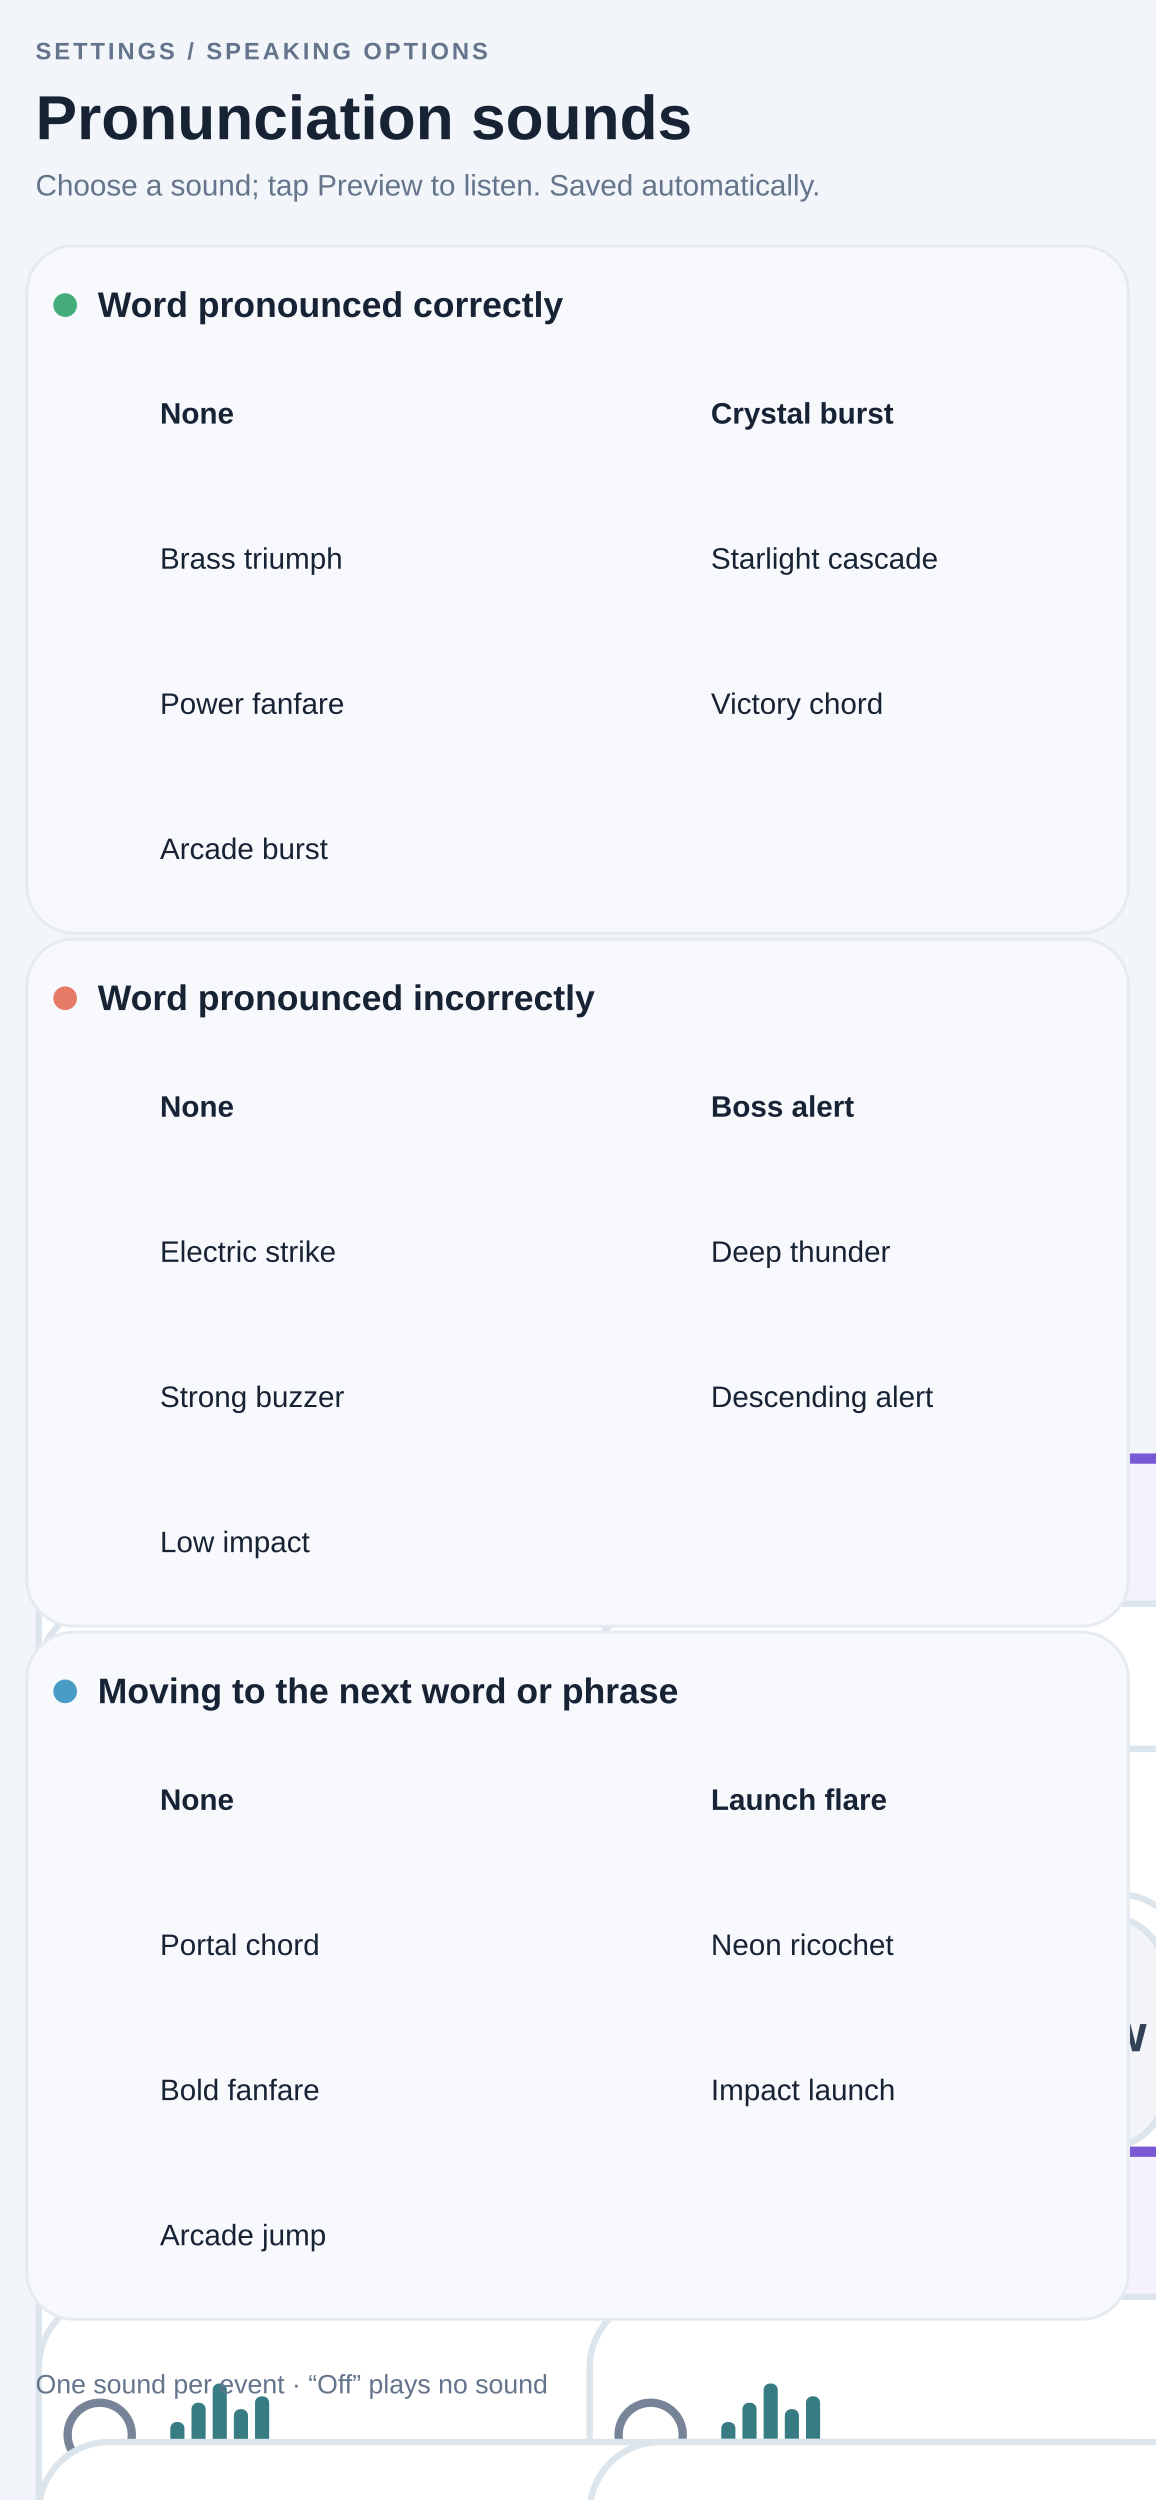
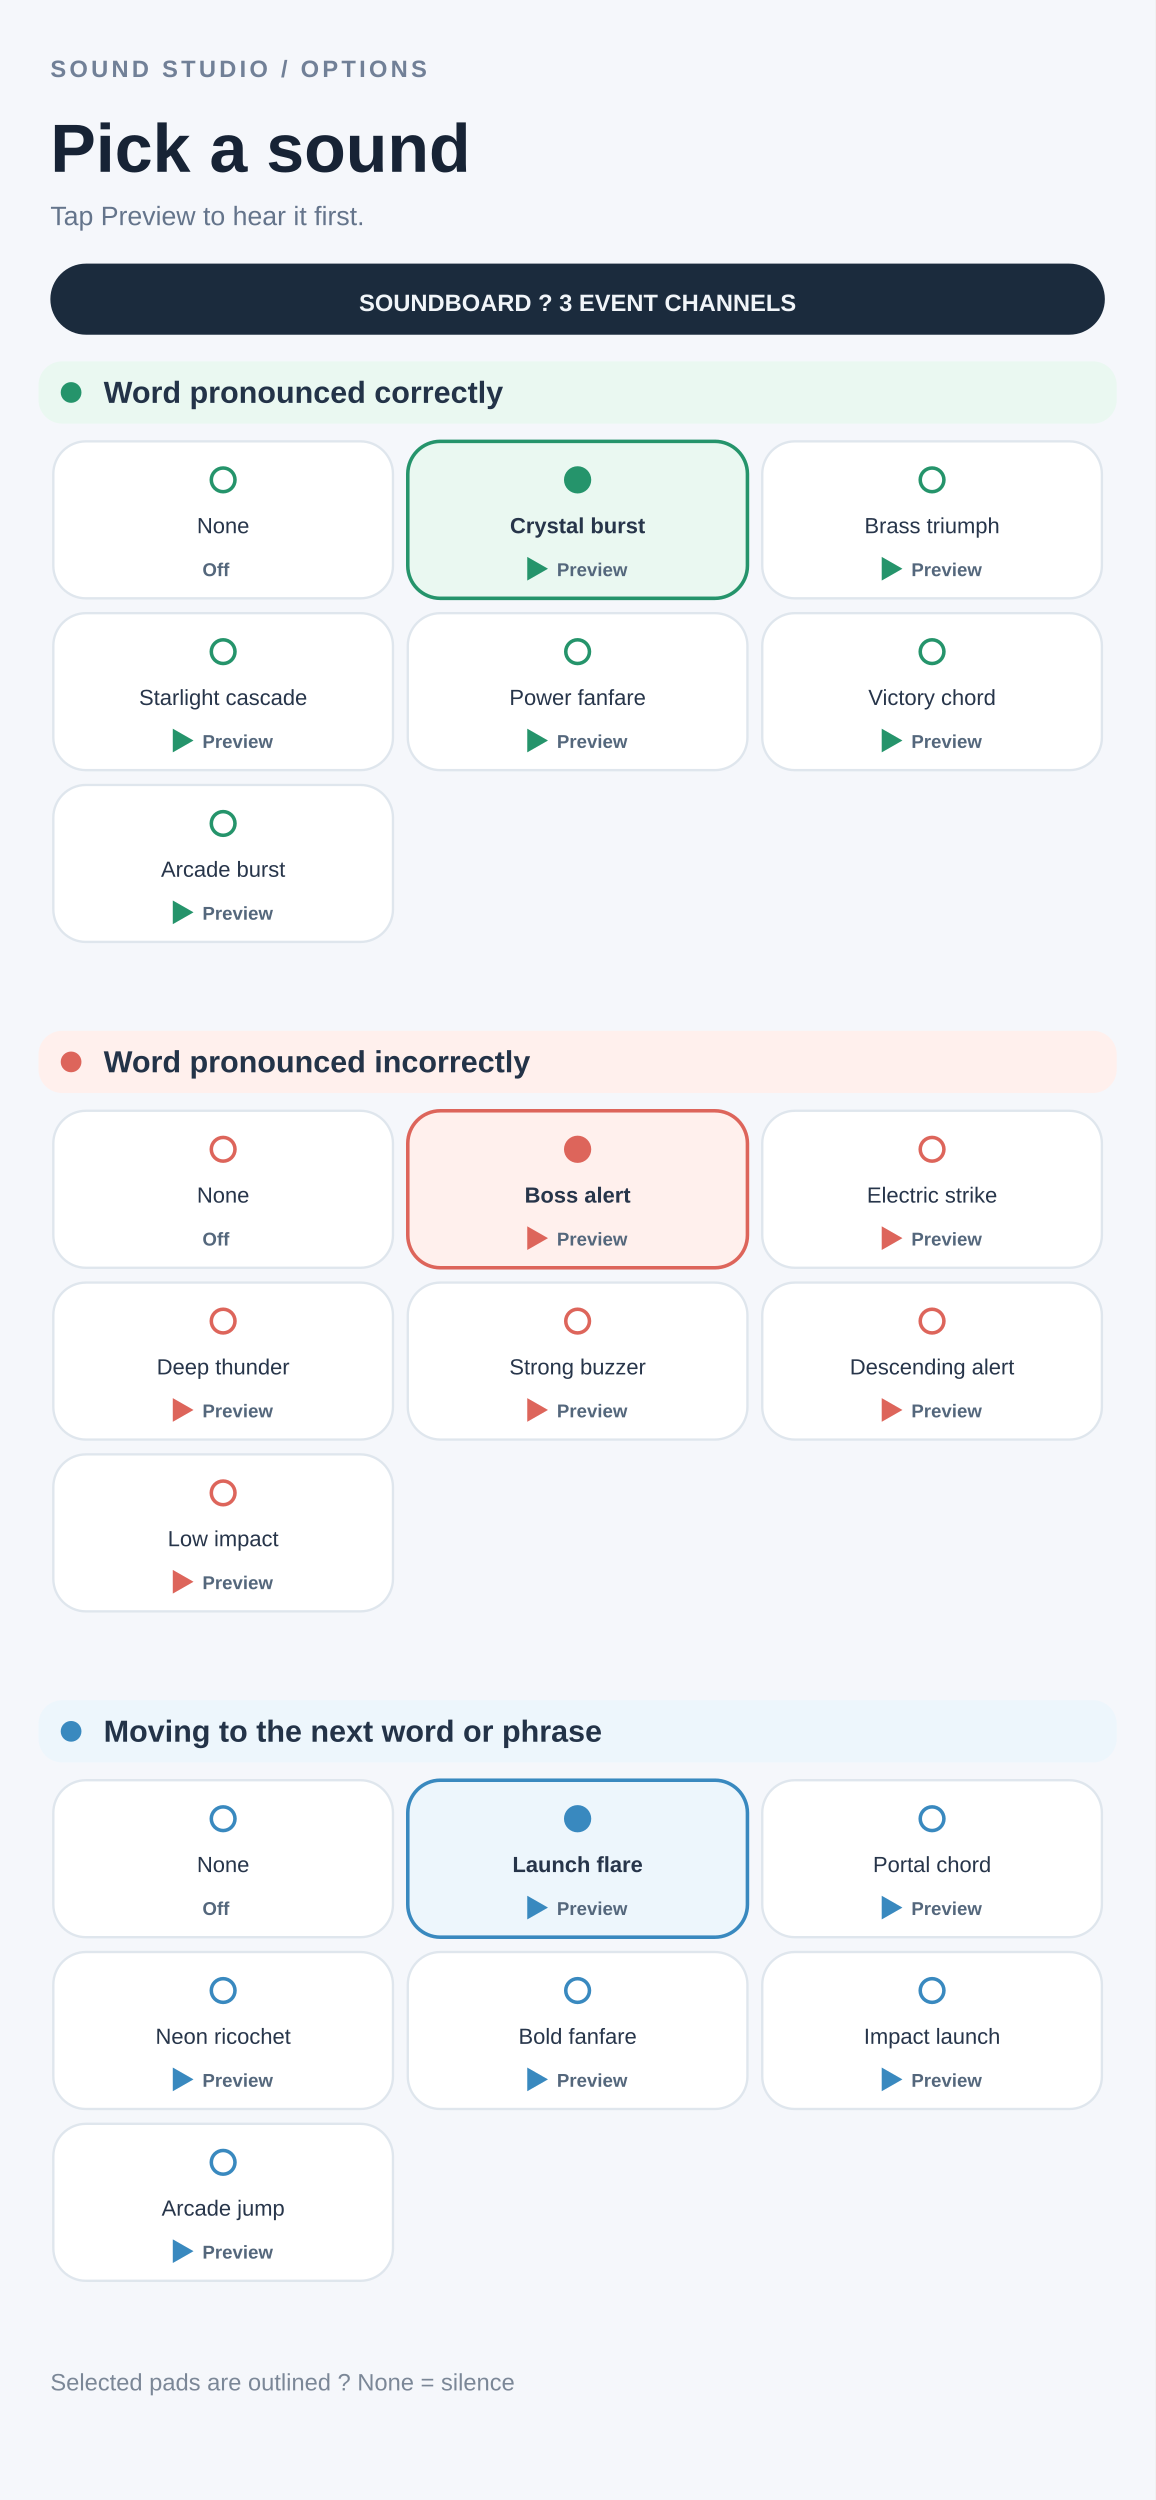
<svg xmlns="http://www.w3.org/2000/svg" viewBox="0 0 390 844" role="img" aria-labelledby="title desc">
  <defs>
-     <symbol id="art" viewBox="0 0 18 18">
-       <g fill="#367c82">
-         <rect x="1" y="7" width="2.2" height="5" rx="1" />
-         <rect x="4.3" y="4" width="2.2" height="11" rx="1" />
-         <rect x="7.6" y="1" width="2.2" height="17" rx="1" />
-         <rect x="10.9" y="5" width="2.2" height="9" rx="1" />
-         <rect x="14.2" y="3" width="2.2" height="13" rx="1" />
-       </g>
-     </symbol>
-     <symbol id="tile" viewBox="0 0 180 44">
-       <rect x=".5" y=".5" width="179" height="43" rx="11" fill="#fff" stroke="#dce4ec" />
-       <circle cx="10" cy="22" r="5" fill="#fff" stroke="#778397" stroke-width="1.3" />
-       <use href="#art" x="20" y="13" width="18" height="18" />
-       <rect x="132" y="4" width="44" height="36" rx="9" fill="#f3f5f9" stroke="#dce4ec" />
-       <path d="M139 16l6 4-6 4z" fill="#526378" />
-       <text x="158" y="25" text-anchor="middle" fill="#334155" font-size="8" font-weight="700">Preview</text>
-     </symbol>
-     <symbol id="selected" viewBox="0 0 180 44">
-       <rect x=".5" y=".5" width="179" height="43" rx="11" fill="#f5f1ff" stroke="#7958d6" stroke-width="1.6" />
-       <circle cx="10" cy="22" r="5" fill="#7958d6" />
-       <circle cx="10" cy="22" r="2" fill="#fff" />
-       <use href="#art" x="20" y="13" width="18" height="18" />
-       <rect x="132" y="4" width="44" height="36" rx="9" fill="#fff" stroke="#cfc2f5" />
-       <path d="M139 16l6 4-6 4z" fill="#5b3cb2" />
-       <text x="158" y="25" text-anchor="middle" fill="#5b3cb2" font-size="8" font-weight="700">Preview</text>
-     </symbol>
-     <symbol id="none" viewBox="0 0 180 44">
-       <rect x=".5" y=".5" width="179" height="43" rx="11" fill="#fff" stroke="#dce4ec" />
-       <circle cx="10" cy="22" r="5" fill="#fff" stroke="#778397" stroke-width="1.3" />
-       <use href="#art" x="20" y="13" width="18" height="18" />
-       <text x="143" y="25" text-anchor="middle" fill="#8793a3" font-size="8" font-weight="700">Off</text>
-     </symbol>
-     <style>text{font-family:Arial,sans-serif}.ink{fill:#172335}.muted{fill:#64748b}.panel{fill:#f7f9fc;stroke:#e6ebf1}</style>
+     <linearGradient id="glow" x1="0" y1="0" x2="1" y2="1">
+       <stop offset="0" stop-color="#dff5ef" />
+       <stop offset="1" stop-color="#e8eaff" />
+     </linearGradient>
+     <style>text{font-family:Arial,Helvetica,sans-serif}.muted{fill:#758297}.ink{fill:#172335}</style>
  </defs>
-   <rect width="390" height="844" fill="#f2f5f9" />
-   <text x="12" y="20" class="muted" font-size="8" font-weight="700" letter-spacing="1">SETTINGS  /  SPEAKING OPTIONS</text>
-   <text x="12" y="47" class="ink" font-size="21" font-weight="700">Pronunciation sounds</text>
-   <text x="12" y="66" class="muted" font-size="10">Choose a sound; tap Preview to listen. Saved automatically.</text>
-   <g>
-     <rect class="panel" x="9" y="83" width="372" height="232" rx="16" />
-     <circle cx="22" cy="103" r="4" fill="#45ad7a" />
-     <text x="33" y="107" class="ink" font-size="12" font-weight="700">Word pronounced correctly</text>
-     <use href="#none" x="12" y="117" />
-     <text x="54" y="143" class="ink" font-size="10" font-weight="700">None</text>
-     <use href="#selected" x="198" y="117" />
-     <text x="240" y="143" class="ink" font-size="10" font-weight="700">Crystal burst</text>
-     <use href="#tile" x="12" y="166" />
-     <text x="54" y="192" class="ink" font-size="10">Brass triumph</text>
-     <use href="#tile" x="198" y="166" />
-     <text x="240" y="192" class="ink" font-size="10">Starlight cascade</text>
-     <use href="#tile" x="12" y="215" />
-     <text x="54" y="241" class="ink" font-size="10">Power fanfare</text>
-     <use href="#tile" x="198" y="215" />
-     <text x="240" y="241" class="ink" font-size="10">Victory chord</text>
-     <use href="#tile" x="12" y="264" />
-     <text x="54" y="290" class="ink" font-size="10">Arcade burst</text>
-   </g>
-   <g>
-     <rect class="panel" x="9" y="317" width="372" height="232" rx="16" />
-     <circle cx="22" cy="337" r="4" fill="#e77a67" />
-     <text x="33" y="341" class="ink" font-size="12" font-weight="700">Word pronounced incorrectly</text>
-     <use href="#none" x="12" y="351" />
-     <text x="54" y="377" class="ink" font-size="10" font-weight="700">None</text>
-     <use href="#selected" x="198" y="351" />
-     <text x="240" y="377" class="ink" font-size="10" font-weight="700">Boss alert</text>
-     <use href="#tile" x="12" y="400" />
-     <text x="54" y="426" class="ink" font-size="10">Electric strike</text>
-     <use href="#tile" x="198" y="400" />
-     <text x="240" y="426" class="ink" font-size="10">Deep thunder</text>
-     <use href="#tile" x="12" y="449" />
-     <text x="54" y="475" class="ink" font-size="10">Strong buzzer</text>
-     <use href="#tile" x="198" y="449" />
-     <text x="240" y="475" class="ink" font-size="10">Descending alert</text>
-     <use href="#tile" x="12" y="498" />
-     <text x="54" y="524" class="ink" font-size="10">Low impact</text>
-   </g>
-   <g>
-     <rect class="panel" x="9" y="551" width="372" height="232" rx="16" />
-     <circle cx="22" cy="571" r="4" fill="#499cc6" />
-     <text x="33" y="575" class="ink" font-size="12" font-weight="700">Moving to the next word or phrase</text>
-     <use href="#none" x="12" y="585" />
-     <text x="54" y="611" class="ink" font-size="10" font-weight="700">None</text>
-     <use href="#selected" x="198" y="585" />
-     <text x="240" y="611" class="ink" font-size="10" font-weight="700">Launch flare</text>
-     <use href="#tile" x="12" y="634" />
-     <text x="54" y="660" class="ink" font-size="10">Portal chord</text>
-     <use href="#tile" x="198" y="634" />
-     <text x="240" y="660" class="ink" font-size="10">Neon ricochet</text>
-     <use href="#tile" x="12" y="683" />
-     <text x="54" y="709" class="ink" font-size="10">Bold fanfare</text>
-     <use href="#tile" x="198" y="683" />
-     <text x="240" y="709" class="ink" font-size="10">Impact launch</text>
-     <use href="#tile" x="12" y="732" />
-     <text x="54" y="758" class="ink" font-size="10">Arcade jump</text>
-   </g>
-   <text x="12" y="808" class="muted" font-size="9">One sound per event · “Off” plays no sound</text>
+   <rect width="390" height="844" fill="#f5f7fb" />
+   <text x="17" y="26" fill="#718097" font-size="8" font-weight="700" text-anchor="start" letter-spacing="1.1">SOUND STUDIO  /  OPTIONS</text>
+   <text x="17" y="58" fill="#172335" font-size="23" font-weight="700" text-anchor="start">Pick a sound</text>
+   <text x="17" y="76" fill="#64748b" font-size="9" font-weight="400" text-anchor="start">Tap Preview to hear it first.</text>
+   <rect x="17" y="89" width="356" height="24" rx="12" fill="#1b2b3d" stroke="none" stroke-width="1" />
+   <text x="195" y="105" fill="#f1f5f9" font-size="8" font-weight="700" text-anchor="middle">SOUNDBOARD  ?  3 EVENT CHANNELS</text>
+   <rect x="13" y="122" width="364" height="21" rx="8" fill="#eaf8f1" stroke="none" stroke-width="1" />
+   <circle cx="24" cy="132.5" r="3.5" fill="#25946b" />
+   <text x="35" y="136" fill="#233348" font-size="10.3" font-weight="700" text-anchor="start">Word pronounced correctly</text>
+   <rect x="18.0" y="149" width="114.667" height="53" rx="11" fill="#fff" stroke="#dfe6ed" stroke-width="0.8" />
+   <circle cx="75.333" cy="162" r="4" fill="none" stroke="#25946b" stroke-width="1.2" />
+   <text x="75.333" y="180" fill="#27354a" font-size="7.4" font-weight="500" text-anchor="middle">None</text>
+   <text x="68.333" y="194.5" fill="#54677c" font-size="6.3" font-weight="700" text-anchor="start">Off</text>
+   <rect x="137.667" y="149" width="114.667" height="53" rx="11" fill="#eaf8f1" stroke="#25946b" stroke-width="1.2" />
+   <circle cx="195" cy="162" r="4" fill="#25946b" stroke="#25946b" stroke-width="1.2" />
+   <text x="195" y="180" fill="#27354a" font-size="7.4" font-weight="700" text-anchor="middle">Crystal burst</text>
+   <path d="M178 188l7 4-7 4z" fill="#25946b" />
+   <text x="188" y="194.5" fill="#54677c" font-size="6.3" font-weight="700" text-anchor="start">Preview</text>
+   <rect x="257.333" y="149" width="114.667" height="53" rx="11" fill="#fff" stroke="#dfe6ed" stroke-width="0.8" />
+   <circle cx="314.667" cy="162" r="4" fill="none" stroke="#25946b" stroke-width="1.2" />
+   <text x="314.667" y="180" fill="#27354a" font-size="7.4" font-weight="500" text-anchor="middle">Brass triumph</text>
+   <path d="M297.667 188l7 4-7 4z" fill="#25946b" />
+   <text x="307.667" y="194.5" fill="#54677c" font-size="6.3" font-weight="700" text-anchor="start">Preview</text>
+   <rect x="18.0" y="207" width="114.667" height="53" rx="11" fill="#fff" stroke="#dfe6ed" stroke-width="0.8" />
+   <circle cx="75.333" cy="220" r="4" fill="none" stroke="#25946b" stroke-width="1.2" />
+   <text x="75.333" y="238" fill="#27354a" font-size="7.4" font-weight="500" text-anchor="middle">Starlight cascade</text>
+   <path d="M58.333 246l7 4-7 4z" fill="#25946b" />
+   <text x="68.333" y="252.5" fill="#54677c" font-size="6.3" font-weight="700" text-anchor="start">Preview</text>
+   <rect x="137.667" y="207" width="114.667" height="53" rx="11" fill="#fff" stroke="#dfe6ed" stroke-width="0.8" />
+   <circle cx="195" cy="220" r="4" fill="none" stroke="#25946b" stroke-width="1.2" />
+   <text x="195" y="238" fill="#27354a" font-size="7.4" font-weight="500" text-anchor="middle">Power fanfare</text>
+   <path d="M178 246l7 4-7 4z" fill="#25946b" />
+   <text x="188" y="252.5" fill="#54677c" font-size="6.3" font-weight="700" text-anchor="start">Preview</text>
+   <rect x="257.333" y="207" width="114.667" height="53" rx="11" fill="#fff" stroke="#dfe6ed" stroke-width="0.8" />
+   <circle cx="314.667" cy="220" r="4" fill="none" stroke="#25946b" stroke-width="1.2" />
+   <text x="314.667" y="238" fill="#27354a" font-size="7.4" font-weight="500" text-anchor="middle">Victory chord</text>
+   <path d="M297.667 246l7 4-7 4z" fill="#25946b" />
+   <text x="307.667" y="252.5" fill="#54677c" font-size="6.3" font-weight="700" text-anchor="start">Preview</text>
+   <rect x="18.0" y="265" width="114.667" height="53" rx="11" fill="#fff" stroke="#dfe6ed" stroke-width="0.8" />
+   <circle cx="75.333" cy="278" r="4" fill="none" stroke="#25946b" stroke-width="1.2" />
+   <text x="75.333" y="296" fill="#27354a" font-size="7.4" font-weight="500" text-anchor="middle">Arcade burst</text>
+   <path d="M58.333 304l7 4-7 4z" fill="#25946b" />
+   <text x="68.333" y="310.5" fill="#54677c" font-size="6.3" font-weight="700" text-anchor="start">Preview</text>
+   <rect x="13" y="348" width="364" height="21" rx="8" fill="#fff0ed" stroke="none" stroke-width="1" />
+   <circle cx="24" cy="358.5" r="3.5" fill="#dd655b" />
+   <text x="35" y="362" fill="#233348" font-size="10.3" font-weight="700" text-anchor="start">Word pronounced incorrectly</text>
+   <rect x="18.0" y="375" width="114.667" height="53" rx="11" fill="#fff" stroke="#dfe6ed" stroke-width="0.8" />
+   <circle cx="75.333" cy="388" r="4" fill="none" stroke="#dd655b" stroke-width="1.2" />
+   <text x="75.333" y="406" fill="#27354a" font-size="7.4" font-weight="500" text-anchor="middle">None</text>
+   <text x="68.333" y="420.5" fill="#54677c" font-size="6.3" font-weight="700" text-anchor="start">Off</text>
+   <rect x="137.667" y="375" width="114.667" height="53" rx="11" fill="#fff0ed" stroke="#dd655b" stroke-width="1.2" />
+   <circle cx="195" cy="388" r="4" fill="#dd655b" stroke="#dd655b" stroke-width="1.2" />
+   <text x="195" y="406" fill="#27354a" font-size="7.4" font-weight="700" text-anchor="middle">Boss alert</text>
+   <path d="M178 414l7 4-7 4z" fill="#dd655b" />
+   <text x="188" y="420.5" fill="#54677c" font-size="6.3" font-weight="700" text-anchor="start">Preview</text>
+   <rect x="257.333" y="375" width="114.667" height="53" rx="11" fill="#fff" stroke="#dfe6ed" stroke-width="0.8" />
+   <circle cx="314.667" cy="388" r="4" fill="none" stroke="#dd655b" stroke-width="1.2" />
+   <text x="314.667" y="406" fill="#27354a" font-size="7.4" font-weight="500" text-anchor="middle">Electric strike</text>
+   <path d="M297.667 414l7 4-7 4z" fill="#dd655b" />
+   <text x="307.667" y="420.5" fill="#54677c" font-size="6.3" font-weight="700" text-anchor="start">Preview</text>
+   <rect x="18.0" y="433" width="114.667" height="53" rx="11" fill="#fff" stroke="#dfe6ed" stroke-width="0.8" />
+   <circle cx="75.333" cy="446" r="4" fill="none" stroke="#dd655b" stroke-width="1.2" />
+   <text x="75.333" y="464" fill="#27354a" font-size="7.4" font-weight="500" text-anchor="middle">Deep thunder</text>
+   <path d="M58.333 472l7 4-7 4z" fill="#dd655b" />
+   <text x="68.333" y="478.5" fill="#54677c" font-size="6.3" font-weight="700" text-anchor="start">Preview</text>
+   <rect x="137.667" y="433" width="114.667" height="53" rx="11" fill="#fff" stroke="#dfe6ed" stroke-width="0.8" />
+   <circle cx="195" cy="446" r="4" fill="none" stroke="#dd655b" stroke-width="1.2" />
+   <text x="195" y="464" fill="#27354a" font-size="7.4" font-weight="500" text-anchor="middle">Strong buzzer</text>
+   <path d="M178 472l7 4-7 4z" fill="#dd655b" />
+   <text x="188" y="478.5" fill="#54677c" font-size="6.3" font-weight="700" text-anchor="start">Preview</text>
+   <rect x="257.333" y="433" width="114.667" height="53" rx="11" fill="#fff" stroke="#dfe6ed" stroke-width="0.8" />
+   <circle cx="314.667" cy="446" r="4" fill="none" stroke="#dd655b" stroke-width="1.2" />
+   <text x="314.667" y="464" fill="#27354a" font-size="7.4" font-weight="500" text-anchor="middle">Descending alert</text>
+   <path d="M297.667 472l7 4-7 4z" fill="#dd655b" />
+   <text x="307.667" y="478.5" fill="#54677c" font-size="6.3" font-weight="700" text-anchor="start">Preview</text>
+   <rect x="18.0" y="491" width="114.667" height="53" rx="11" fill="#fff" stroke="#dfe6ed" stroke-width="0.8" />
+   <circle cx="75.333" cy="504" r="4" fill="none" stroke="#dd655b" stroke-width="1.2" />
+   <text x="75.333" y="522" fill="#27354a" font-size="7.4" font-weight="500" text-anchor="middle">Low impact</text>
+   <path d="M58.333 530l7 4-7 4z" fill="#dd655b" />
+   <text x="68.333" y="536.5" fill="#54677c" font-size="6.3" font-weight="700" text-anchor="start">Preview</text>
+   <rect x="13" y="574" width="364" height="21" rx="8" fill="#edf6fc" stroke="none" stroke-width="1" />
+   <circle cx="24" cy="584.5" r="3.5" fill="#3989bf" />
+   <text x="35" y="588" fill="#233348" font-size="10.3" font-weight="700" text-anchor="start">Moving to the next word or phrase</text>
+   <rect x="18.0" y="601" width="114.667" height="53" rx="11" fill="#fff" stroke="#dfe6ed" stroke-width="0.8" />
+   <circle cx="75.333" cy="614" r="4" fill="none" stroke="#3989bf" stroke-width="1.2" />
+   <text x="75.333" y="632" fill="#27354a" font-size="7.4" font-weight="500" text-anchor="middle">None</text>
+   <text x="68.333" y="646.5" fill="#54677c" font-size="6.3" font-weight="700" text-anchor="start">Off</text>
+   <rect x="137.667" y="601" width="114.667" height="53" rx="11" fill="#edf6fc" stroke="#3989bf" stroke-width="1.2" />
+   <circle cx="195" cy="614" r="4" fill="#3989bf" stroke="#3989bf" stroke-width="1.2" />
+   <text x="195" y="632" fill="#27354a" font-size="7.4" font-weight="700" text-anchor="middle">Launch flare</text>
+   <path d="M178 640l7 4-7 4z" fill="#3989bf" />
+   <text x="188" y="646.5" fill="#54677c" font-size="6.3" font-weight="700" text-anchor="start">Preview</text>
+   <rect x="257.333" y="601" width="114.667" height="53" rx="11" fill="#fff" stroke="#dfe6ed" stroke-width="0.8" />
+   <circle cx="314.667" cy="614" r="4" fill="none" stroke="#3989bf" stroke-width="1.2" />
+   <text x="314.667" y="632" fill="#27354a" font-size="7.4" font-weight="500" text-anchor="middle">Portal chord</text>
+   <path d="M297.667 640l7 4-7 4z" fill="#3989bf" />
+   <text x="307.667" y="646.5" fill="#54677c" font-size="6.3" font-weight="700" text-anchor="start">Preview</text>
+   <rect x="18.0" y="659" width="114.667" height="53" rx="11" fill="#fff" stroke="#dfe6ed" stroke-width="0.8" />
+   <circle cx="75.333" cy="672" r="4" fill="none" stroke="#3989bf" stroke-width="1.2" />
+   <text x="75.333" y="690" fill="#27354a" font-size="7.4" font-weight="500" text-anchor="middle">Neon ricochet</text>
+   <path d="M58.333 698l7 4-7 4z" fill="#3989bf" />
+   <text x="68.333" y="704.5" fill="#54677c" font-size="6.3" font-weight="700" text-anchor="start">Preview</text>
+   <rect x="137.667" y="659" width="114.667" height="53" rx="11" fill="#fff" stroke="#dfe6ed" stroke-width="0.8" />
+   <circle cx="195" cy="672" r="4" fill="none" stroke="#3989bf" stroke-width="1.2" />
+   <text x="195" y="690" fill="#27354a" font-size="7.4" font-weight="500" text-anchor="middle">Bold fanfare</text>
+   <path d="M178 698l7 4-7 4z" fill="#3989bf" />
+   <text x="188" y="704.5" fill="#54677c" font-size="6.3" font-weight="700" text-anchor="start">Preview</text>
+   <rect x="257.333" y="659" width="114.667" height="53" rx="11" fill="#fff" stroke="#dfe6ed" stroke-width="0.8" />
+   <circle cx="314.667" cy="672" r="4" fill="none" stroke="#3989bf" stroke-width="1.2" />
+   <text x="314.667" y="690" fill="#27354a" font-size="7.4" font-weight="500" text-anchor="middle">Impact launch</text>
+   <path d="M297.667 698l7 4-7 4z" fill="#3989bf" />
+   <text x="307.667" y="704.5" fill="#54677c" font-size="6.3" font-weight="700" text-anchor="start">Preview</text>
+   <rect x="18.0" y="717" width="114.667" height="53" rx="11" fill="#fff" stroke="#dfe6ed" stroke-width="0.8" />
+   <circle cx="75.333" cy="730" r="4" fill="none" stroke="#3989bf" stroke-width="1.2" />
+   <text x="75.333" y="748" fill="#27354a" font-size="7.4" font-weight="500" text-anchor="middle">Arcade jump</text>
+   <path d="M58.333 756l7 4-7 4z" fill="#3989bf" />
+   <text x="68.333" y="762.5" fill="#54677c" font-size="6.3" font-weight="700" text-anchor="start">Preview</text>
+   <text x="17" y="807" fill="#7b8797" font-size="8" font-weight="400" text-anchor="start">Selected pads are outlined ? None = silence</text>
</svg>
